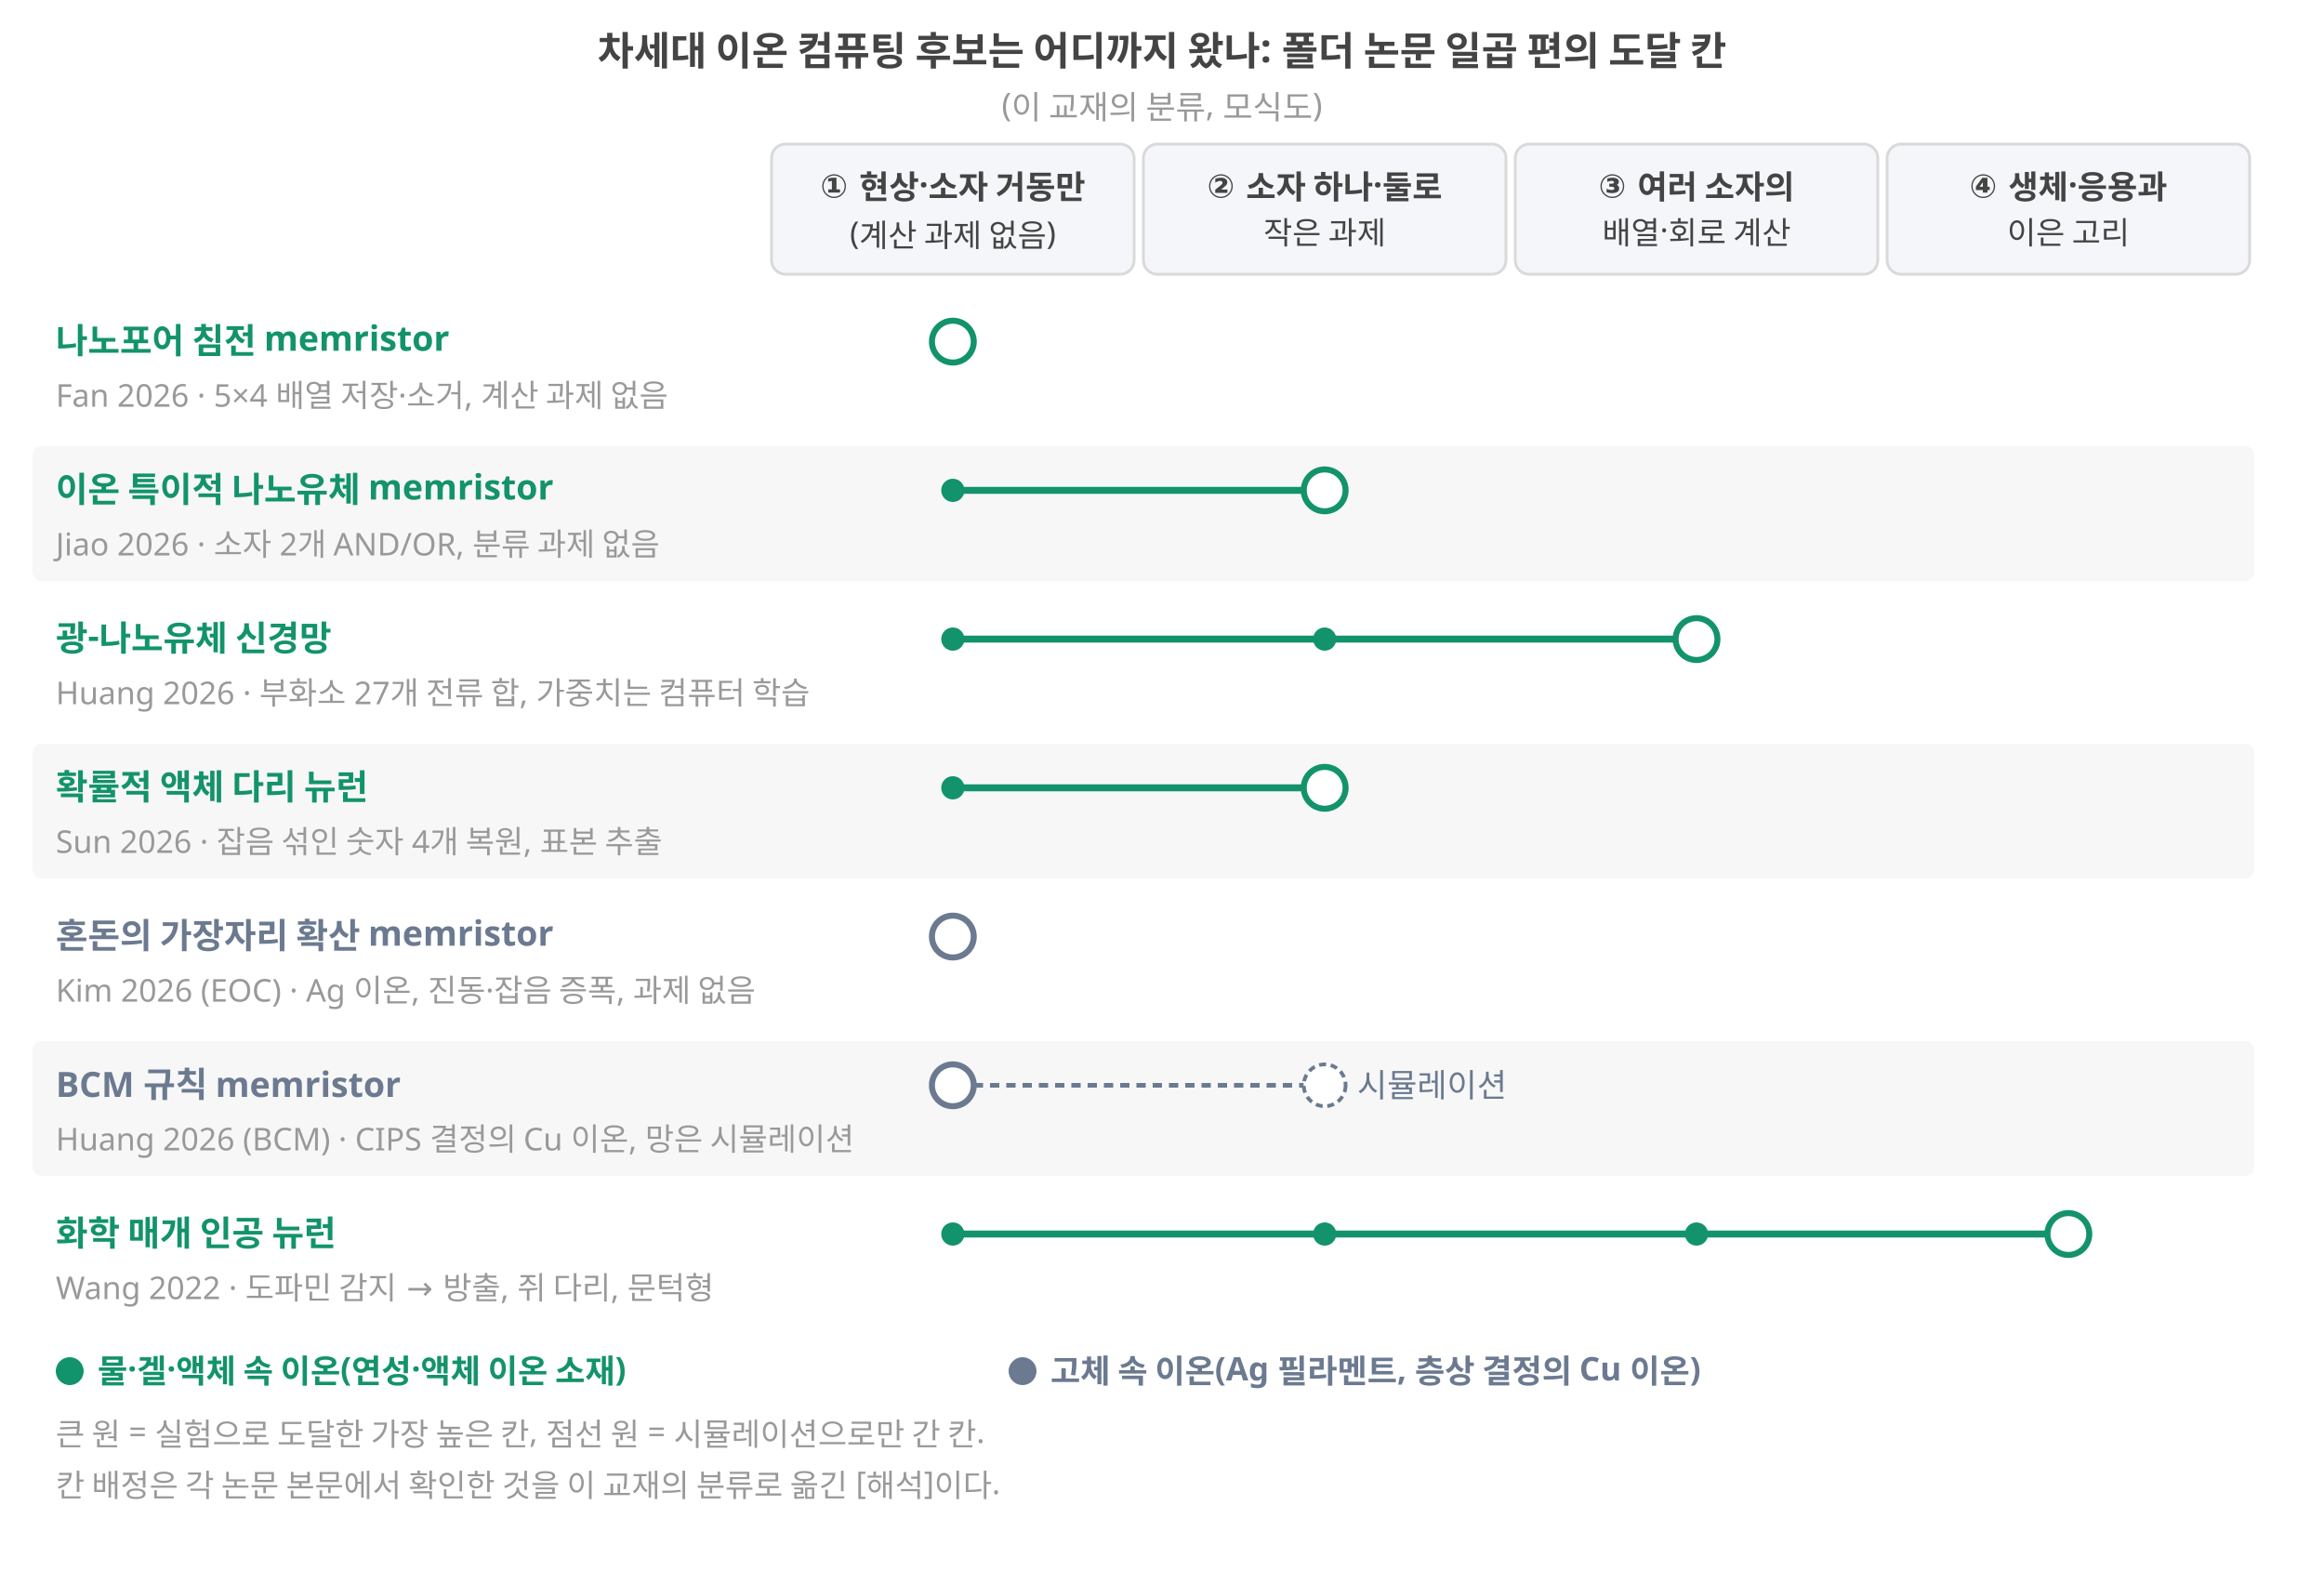
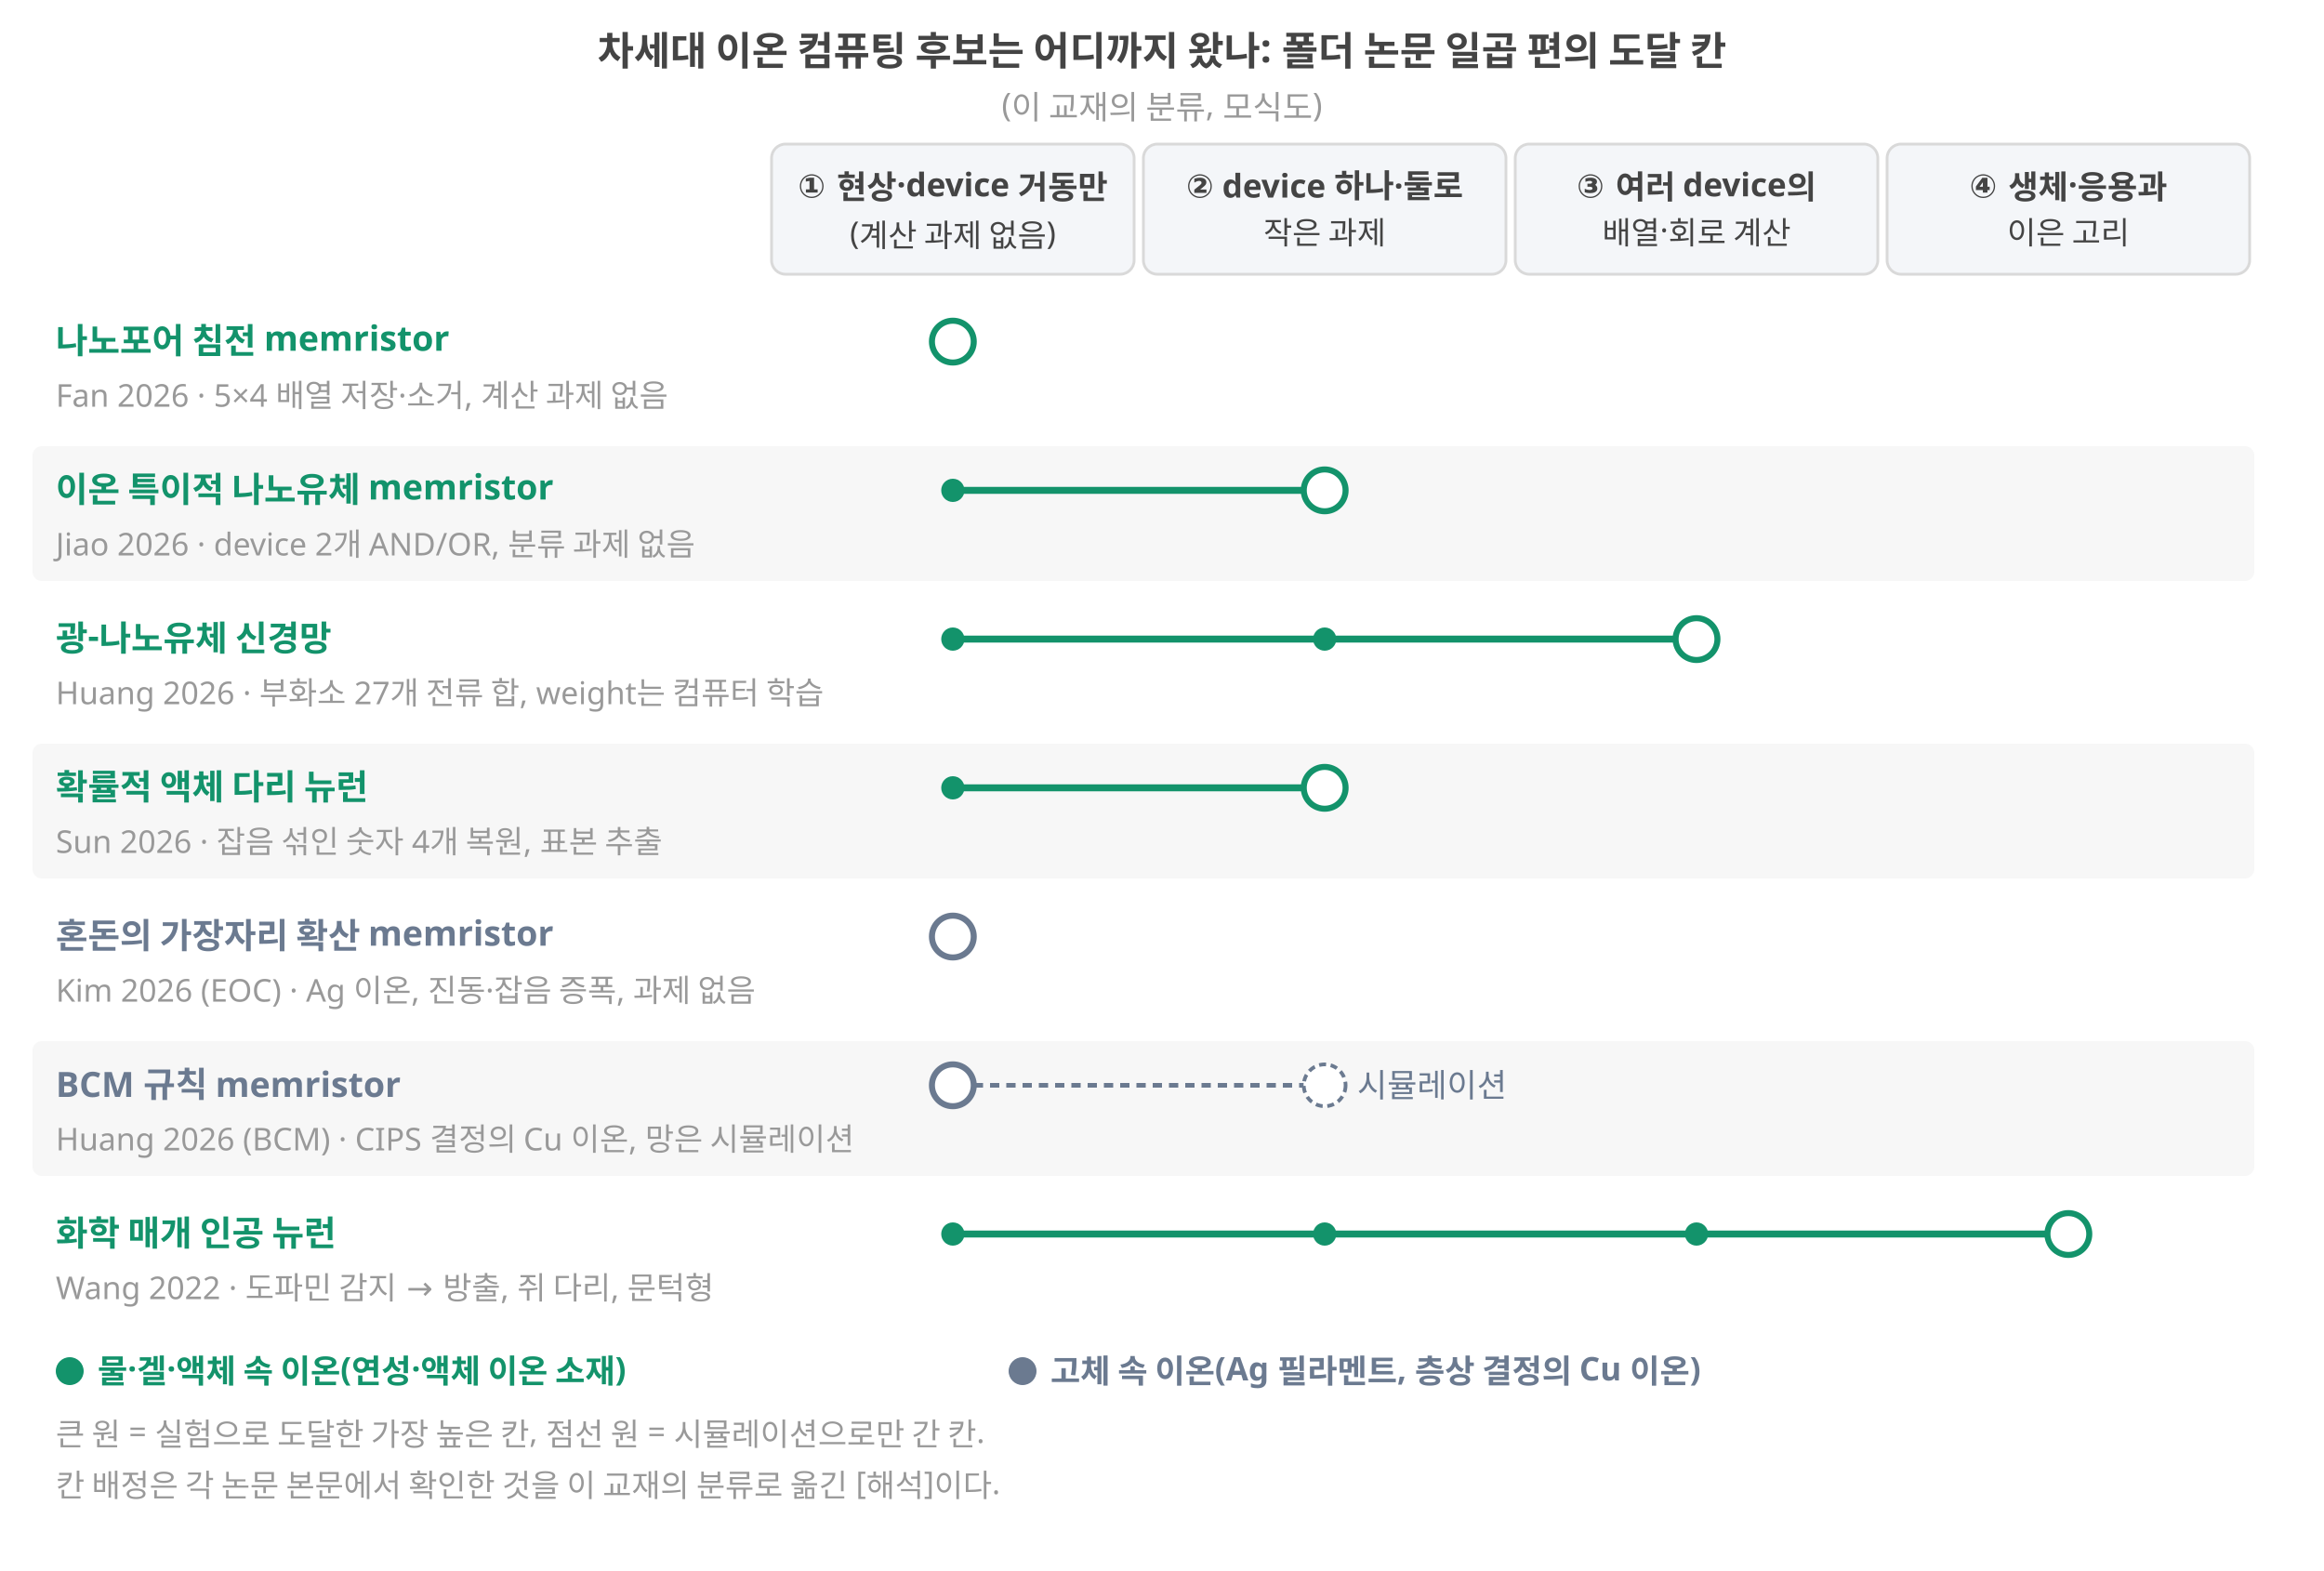
<svg xmlns="http://www.w3.org/2000/svg" viewBox="0 0 1000 676" width="100%" font-family="Noto Sans KR, Malgun Gothic, sans-serif" font-size="13" fill="#444">
  <rect x="0" y="0" width="1000" height="676" fill="#fff" />
  <defs>
    <marker id="arr" viewBox="0 0 10 10" refX="9" refY="5" markerWidth="7" markerHeight="7" orient="auto-start-reverse">
      <path d="M0,0 L10,5 L0,10 z" fill="#444" />
    </marker>
  </defs>
  <text x="500.0" y="28.0" font-size="17" fill="#444" text-anchor="middle" font-weight="bold">차세대 이온 컴퓨팅 후보는 어디까지 왔나: 폴더 논문 일곱 편의 도달 칸</text>
  <text x="500.0" y="50.0" font-size="14" fill="#999" text-anchor="middle" font-weight="normal">(이 교재의 분류, 모식도)</text>
  <rect x="332.0" y="62.0" width="156.0" height="56.0" rx="6" fill="#f4f6f9" stroke="#d9d9d9" stroke-width="1.2" />
-   <text x="410.0" y="85.0" font-size="14" fill="#444" text-anchor="middle" font-weight="bold">① 현상·소자 거동만</text>
+   <text x="410.0" y="85.0" font-size="14" fill="#444" text-anchor="middle" font-weight="bold">① 현상·device 거동만</text>
  <text x="410.0" y="105.0" font-size="13.5" fill="#444" text-anchor="middle" font-weight="normal">(계산 과제 없음)</text>
  <rect x="492.0" y="62.0" width="156.0" height="56.0" rx="6" fill="#f4f6f9" stroke="#d9d9d9" stroke-width="1.2" />
-   <text x="570.0" y="85.0" font-size="14" fill="#444" text-anchor="middle" font-weight="bold">② 소자 하나·둘로</text>
+   <text x="570.0" y="85.0" font-size="14" fill="#444" text-anchor="middle" font-weight="bold">② device 하나·둘로</text>
  <text x="570.0" y="105.0" font-size="13.5" fill="#444" text-anchor="middle" font-weight="normal">작은 과제</text>
  <rect x="652.0" y="62.0" width="156.0" height="56.0" rx="6" fill="#f4f6f9" stroke="#d9d9d9" stroke-width="1.2" />
-   <text x="730.0" y="85.0" font-size="14" fill="#444" text-anchor="middle" font-weight="bold">③ 여러 소자의</text>
+   <text x="730.0" y="85.0" font-size="14" fill="#444" text-anchor="middle" font-weight="bold">③ 여러 device의</text>
  <text x="730.0" y="105.0" font-size="13.5" fill="#444" text-anchor="middle" font-weight="normal">배열·회로 계산</text>
  <rect x="812.0" y="62.0" width="156.0" height="56.0" rx="6" fill="#f4f6f9" stroke="#d9d9d9" stroke-width="1.2" />
  <text x="890.0" y="85.0" font-size="14" fill="#444" text-anchor="middle" font-weight="bold">④ 생체·응용과</text>
  <text x="890.0" y="105.0" font-size="13.5" fill="#444" text-anchor="middle" font-weight="normal">이은 고리</text>
  <rect x="14.0" y="128.0" width="956.0" height="58.0" rx="4" fill="#fff" stroke="none" stroke-width="1.2" />
  <text x="24.0" y="152.0" font-size="15" fill="#13936b" text-anchor="start" font-weight="bold">나노포어 침전 memristor</text>
  <text x="24.0" y="175.0" font-size="13.5" fill="#999" text-anchor="start" font-weight="normal">Fan 2026 · 5×4 배열 저장·소거, 계산 과제 없음</text>
  <line x1="410.0" y1="147.0" x2="410.0" y2="147.0" stroke="#13936b" stroke-width="3" />
  <circle cx="410.0" cy="147" r="5" fill="#13936b" />
  <circle cx="410.0" cy="147" r="9" fill="#fff" stroke="#13936b" stroke-width="2.6" />
  <rect x="14.0" y="192.0" width="956.0" height="58.0" rx="4" fill="#f7f7f7" stroke="none" stroke-width="1.2" />
  <text x="24.0" y="216.0" font-size="15" fill="#13936b" text-anchor="start" font-weight="bold">이온 특이적 나노유체 memristor</text>
-   <text x="24.0" y="239.0" font-size="13.5" fill="#999" text-anchor="start" font-weight="normal">Jiao 2026 · 소자 2개 AND/OR, 분류 과제 없음</text>
+   <text x="24.0" y="239.0" font-size="13.5" fill="#999" text-anchor="start" font-weight="normal">Jiao 2026 · device 2개 AND/OR, 분류 과제 없음</text>
  <line x1="410.0" y1="211.0" x2="570.0" y2="211.0" stroke="#13936b" stroke-width="3" />
  <circle cx="410.0" cy="211" r="5" fill="#13936b" />
  <circle cx="570.0" cy="211" r="5" fill="#13936b" />
  <circle cx="570.0" cy="211" r="9" fill="#fff" stroke="#13936b" stroke-width="2.6" />
  <rect x="14.0" y="256.0" width="956.0" height="58.0" rx="4" fill="#fff" stroke="none" stroke-width="1.2" />
  <text x="24.0" y="280.0" font-size="15" fill="#13936b" text-anchor="start" font-weight="bold">광-나노유체 신경망</text>
-   <text x="24.0" y="303.0" font-size="13.5" fill="#999" text-anchor="start" font-weight="normal">Huang 2026 · 부화소 27개 전류 합, 가중치는 컴퓨터 학습</text>
+   <text x="24.0" y="303.0" font-size="13.5" fill="#999" text-anchor="start" font-weight="normal">Huang 2026 · 부화소 27개 전류 합, weight는 컴퓨터 학습</text>
  <line x1="410.0" y1="275.0" x2="730.0" y2="275.0" stroke="#13936b" stroke-width="3" />
  <circle cx="410.0" cy="275" r="5" fill="#13936b" />
  <circle cx="570.0" cy="275" r="5" fill="#13936b" />
  <circle cx="730.0" cy="275" r="5" fill="#13936b" />
  <circle cx="730.0" cy="275" r="9" fill="#fff" stroke="#13936b" stroke-width="2.6" />
  <rect x="14.0" y="320.0" width="956.0" height="58.0" rx="4" fill="#f7f7f7" stroke="none" stroke-width="1.2" />
  <text x="24.0" y="344.0" font-size="15" fill="#13936b" text-anchor="start" font-weight="bold">확률적 액체 다리 뉴런</text>
  <text x="24.0" y="367.0" font-size="13.5" fill="#999" text-anchor="start" font-weight="normal">Sun 2026 · 잡음 섞인 숫자 4개 복원, 표본 추출</text>
  <line x1="410.0" y1="339.0" x2="570.0" y2="339.0" stroke="#13936b" stroke-width="3" />
  <circle cx="410.0" cy="339" r="5" fill="#13936b" />
  <circle cx="570.0" cy="339" r="5" fill="#13936b" />
  <circle cx="570.0" cy="339" r="9" fill="#fff" stroke="#13936b" stroke-width="2.6" />
  <rect x="14.0" y="384.0" width="956.0" height="58.0" rx="4" fill="#fff" stroke="none" stroke-width="1.2" />
  <text x="24.0" y="408.0" font-size="15" fill="#6b7a90" text-anchor="start" font-weight="bold">혼돈의 가장자리 확산 memristor</text>
  <text x="24.0" y="431.0" font-size="13.5" fill="#999" text-anchor="start" font-weight="normal">Kim 2026 (EOC) · Ag 이온, 진동·잡음 증폭, 과제 없음</text>
  <line x1="410.0" y1="403.0" x2="410.0" y2="403.0" stroke="#6b7a90" stroke-width="3" />
  <circle cx="410.0" cy="403" r="5" fill="#6b7a90" />
  <circle cx="410.0" cy="403" r="9" fill="#fff" stroke="#6b7a90" stroke-width="2.6" />
  <rect x="14.0" y="448.0" width="956.0" height="58.0" rx="4" fill="#f7f7f7" stroke="none" stroke-width="1.2" />
  <text x="24.0" y="472.0" font-size="15" fill="#6b7a90" text-anchor="start" font-weight="bold">BCM 규칙 memristor</text>
  <text x="24.0" y="495.0" font-size="13.5" fill="#999" text-anchor="start" font-weight="normal">Huang 2026 (BCM) · CIPS 결정의 Cu 이온, 망은 시뮬레이션</text>
  <line x1="410.0" y1="467.0" x2="410.0" y2="467.0" stroke="#6b7a90" stroke-width="3" />
  <circle cx="410.0" cy="467" r="5" fill="#6b7a90" />
  <circle cx="410.0" cy="467" r="9" fill="#fff" stroke="#6b7a90" stroke-width="2.6" />
  <line x1="419.0" y1="467.0" x2="561.0" y2="467.0" stroke="#6b7a90" stroke-width="2" stroke-dasharray="4 3" />
  <circle cx="570.0" cy="467" r="9" fill="#fff" stroke="#6b7a90" stroke-width="1.6" stroke-dasharray="3 2" />
  <text x="584.0" y="472.0" font-size="14" fill="#6b7a90" text-anchor="start" font-weight="normal">시뮬레이션</text>
  <rect x="14.0" y="512.0" width="956.0" height="58.0" rx="4" fill="#fff" stroke="none" stroke-width="1.2" />
  <text x="24.0" y="536.0" font-size="15" fill="#13936b" text-anchor="start" font-weight="bold">화학 매개 인공 뉴런</text>
  <text x="24.0" y="559.0" font-size="13.5" fill="#999" text-anchor="start" font-weight="normal">Wang 2022 · 도파민 감지 → 방출, 쥐 다리, 문턱형</text>
  <line x1="410.0" y1="531.0" x2="890.0" y2="531.0" stroke="#13936b" stroke-width="3" />
  <circle cx="410.0" cy="531" r="5" fill="#13936b" />
  <circle cx="570.0" cy="531" r="5" fill="#13936b" />
  <circle cx="730.0" cy="531" r="5" fill="#13936b" />
  <circle cx="890.0" cy="531" r="5" fill="#13936b" />
  <circle cx="890.0" cy="531" r="9" fill="#fff" stroke="#13936b" stroke-width="2.6" />
  <circle cx="30" cy="590" r="6" fill="#13936b" />
  <text x="42.0" y="595.0" font-size="14" fill="#13936b" text-anchor="start" font-weight="bold">물·겔·액체 속 이온(연성·액체 이온 소재)</text>
  <circle cx="440" cy="590" r="6" fill="#6b7a90" />
  <text x="452.0" y="595.0" font-size="14" fill="#6b7a90" text-anchor="start" font-weight="bold">고체 속 이온(Ag 필라멘트, 층상 결정의 Cu 이온)</text>
  <text x="24.0" y="622.0" font-size="13.5" fill="#999" text-anchor="start" font-weight="normal">큰 원 = 실험으로 도달한 가장 높은 칸, 점선 원 = 시뮬레이션으로만 간 칸.</text>
  <text x="24.0" y="644.0" font-size="13.5" fill="#999" text-anchor="start" font-weight="normal">칸 배정은 각 논문 본문에서 확인한 것을 이 교재의 분류로 옮긴 [해석]이다.</text>
</svg>
